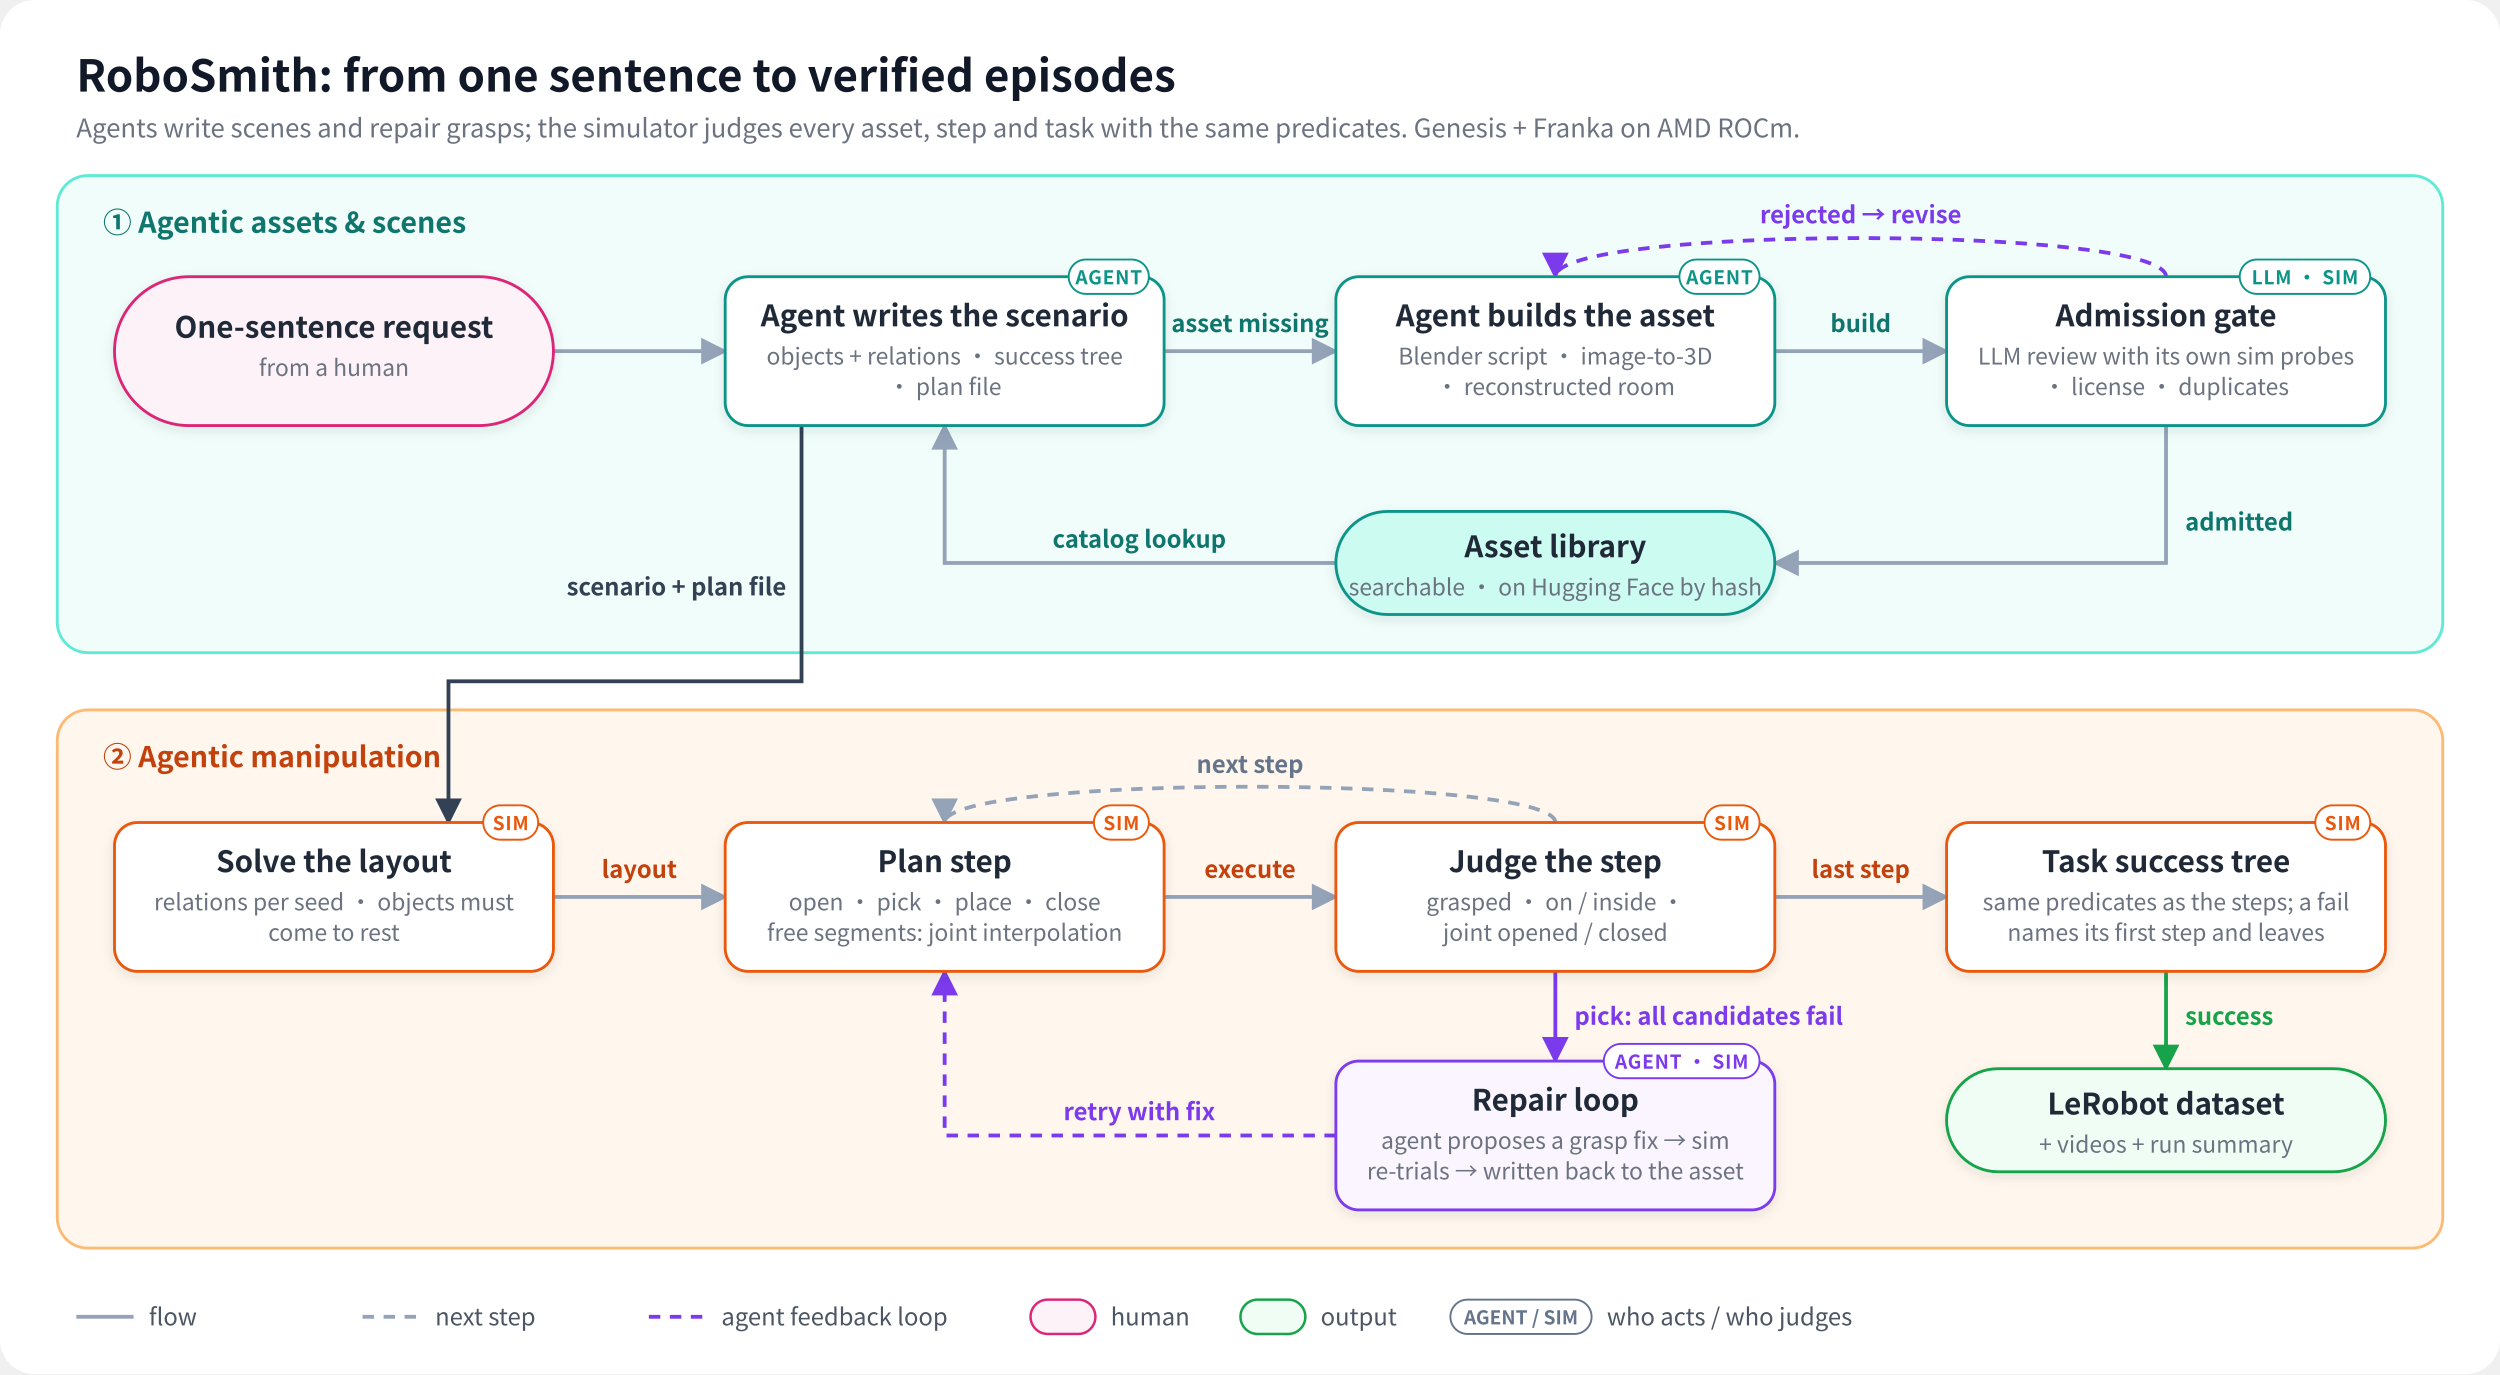
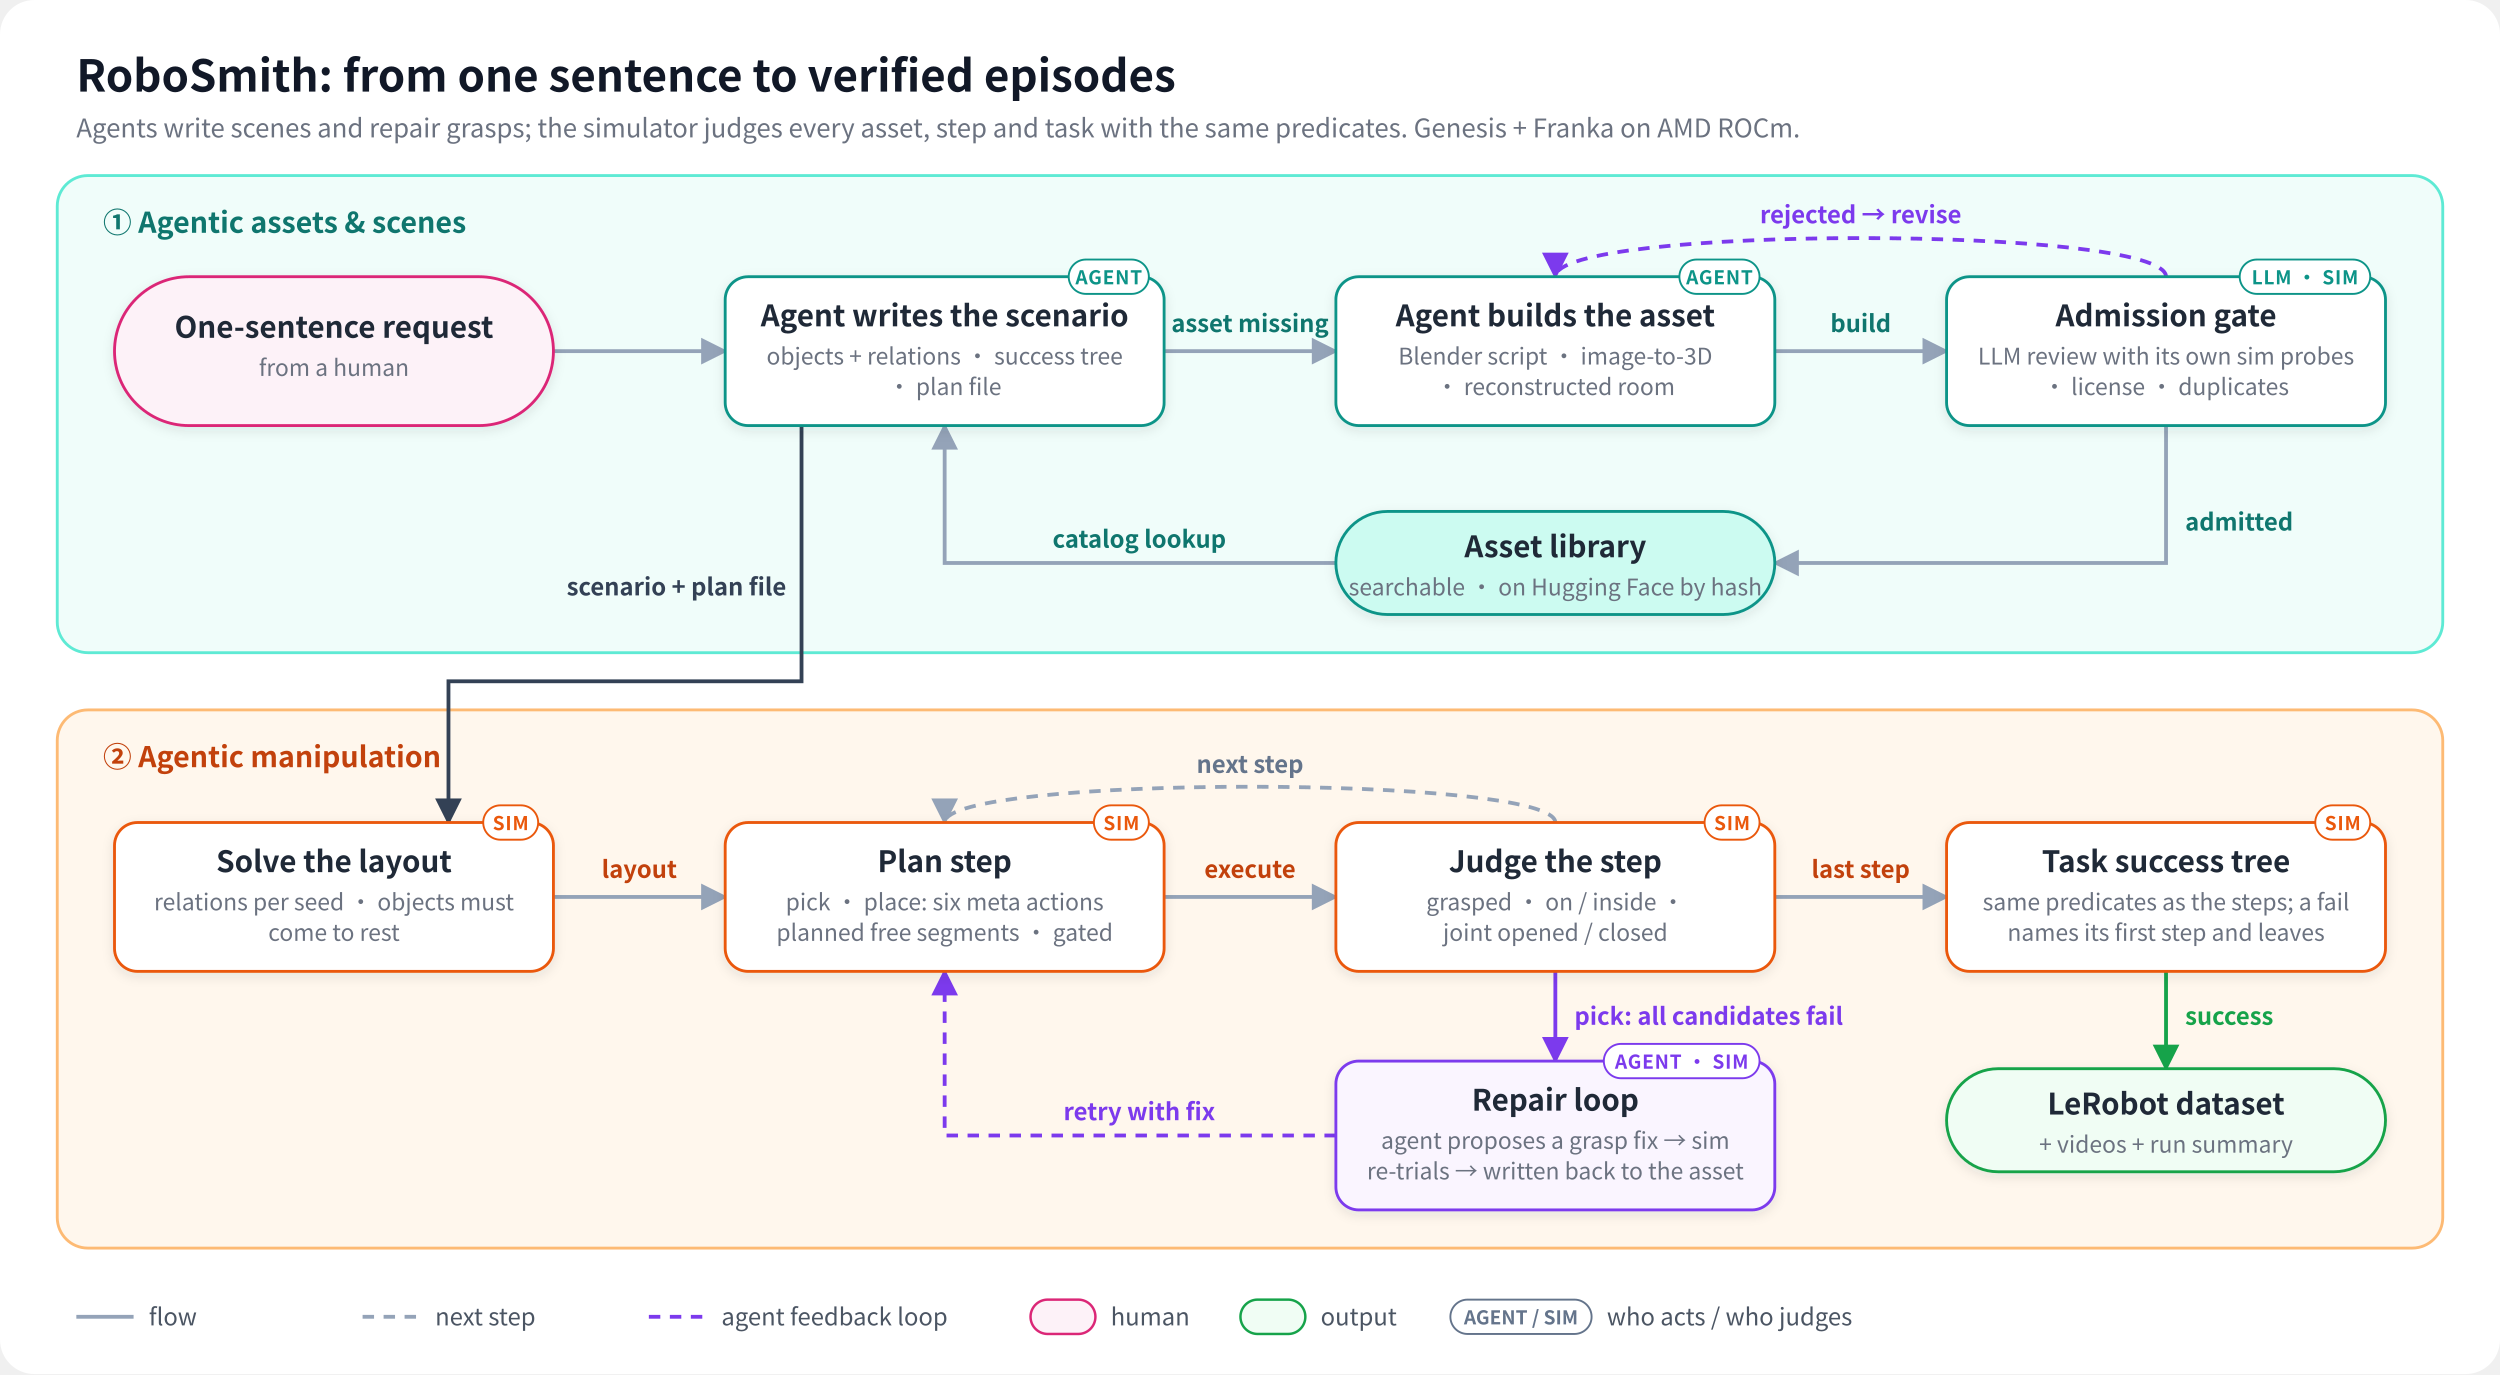
<svg xmlns="http://www.w3.org/2000/svg" width="1310" height="720" viewBox="0 0 1310 720" font-family="-apple-system, 'Segoe UI', 'PingFang SC', 'Hiragino Sans GB', 'Microsoft YaHei', 'Noto Sans CJK SC', sans-serif">
  <defs>
    <filter id="shadow" x="-10%" y="-20%" width="120%" height="150%">
      <feDropShadow dx="0" dy="2" stdDeviation="3" flood-color="#1f2937" flood-opacity="0.10" />
    </filter>
    <marker id="gray" viewBox="0 0 10 10" refX="9" refY="5" markerWidth="7" markerHeight="7" orient="auto-start-reverse">
      <path d="M0,0 L10,5 L0,10 z" fill="#94a3b8" />
    </marker>
    <marker id="loop" viewBox="0 0 10 10" refX="9" refY="5" markerWidth="7" markerHeight="7" orient="auto-start-reverse">
      <path d="M0,0 L10,5 L0,10 z" fill="#7c3aed" />
    </marker>
    <marker id="hand" viewBox="0 0 10 10" refX="9" refY="5" markerWidth="7" markerHeight="7" orient="auto-start-reverse">
      <path d="M0,0 L10,5 L0,10 z" fill="#334155" />
    </marker>
    <marker id="out" viewBox="0 0 10 10" refX="9" refY="5" markerWidth="7" markerHeight="7" orient="auto-start-reverse">
      <path d="M0,0 L10,5 L0,10 z" fill="#16a34a" />
    </marker>
  </defs>
  <rect width="1310" height="720" rx="18" fill="#ffffff" />
  <text x="40" y="48" font-size="23" font-weight="700" fill="#111827">RoboSmith: from one sentence to verified episodes</text>
  <text x="40" y="72" font-size="13.5" fill="#6b7280">Agents write scenes and repair grasps; the simulator judges every asset, step and task with the same predicates. Genesis + Franka on AMD ROCm.</text>
  <rect x="30" y="92" width="1250" height="250" rx="16" fill="#f0fdfa" stroke="#5eead4" stroke-width="1.5" />
  <text x="54" y="122" font-size="15" font-weight="700" fill="#0f766e">① Agentic assets &amp; scenes</text>
  <rect x="30" y="372" width="1250" height="282" rx="16" fill="#fff7ed" stroke="#fdba74" stroke-width="1.5" />
  <text x="54" y="402" font-size="15" font-weight="700" fill="#c2410c">② Agentic manipulation</text>
  <path d="M290,184 L380,184" fill="none" stroke="#94a3b8" stroke-width="2" marker-end="url(#gray)" />
  <path d="M610,184 L700,184" fill="none" stroke="#94a3b8" stroke-width="2" marker-end="url(#gray)" />
  <text x="655" y="174" text-anchor="middle" font-size="12.5" font-weight="600" fill="#0f766e">asset missing</text>
  <path d="M930,184 L1020,184" fill="none" stroke="#94a3b8" stroke-width="2" marker-end="url(#gray)" />
  <text x="975" y="174" text-anchor="middle" font-size="12.5" font-weight="600" fill="#0f766e">build</text>
  <path d="M1135,145 C1135,118 815,118 815,145" fill="none" stroke="#7c3aed" stroke-width="2" stroke-dasharray="6 5" marker-end="url(#loop)" />
  <text x="975" y="117" text-anchor="middle" font-size="12.5" font-weight="600" fill="#7c3aed">rejected → revise</text>
  <path d="M1135,223 L1135,295 L930,295" fill="none" stroke="#94a3b8" stroke-width="2" marker-end="url(#gray)" />
  <text x="1145" y="278" text-anchor="start" font-size="12.5" font-weight="600" fill="#0f766e">admitted</text>
  <path d="M700,295 L495,295 L495,223" fill="none" stroke="#94a3b8" stroke-width="2" marker-end="url(#gray)" />
  <text x="597" y="287" text-anchor="middle" font-size="12.5" font-weight="600" fill="#0f766e">catalog lookup</text>
  <path d="M420,223 L420,357 L235,357 L235,431" fill="none" stroke="#334155" stroke-width="2" marker-end="url(#hand)" />
  <text x="412" y="312" text-anchor="end" font-size="12.5" font-weight="600" fill="#334155">scenario + plan file</text>
  <path d="M290,470 L380,470" fill="none" stroke="#94a3b8" stroke-width="2" marker-end="url(#gray)" />
  <text x="335" y="460" text-anchor="middle" font-size="12.5" font-weight="600" fill="#c2410c">layout</text>
  <path d="M610,470 L700,470" fill="none" stroke="#94a3b8" stroke-width="2" marker-end="url(#gray)" />
  <text x="655" y="460" text-anchor="middle" font-size="12.5" font-weight="600" fill="#c2410c">execute</text>
  <path d="M930,470 L1020,470" fill="none" stroke="#94a3b8" stroke-width="2" marker-end="url(#gray)" />
  <text x="975" y="460" text-anchor="middle" font-size="12.5" font-weight="600" fill="#c2410c">last step</text>
  <path d="M815,431 C815,406 495,406 495,431" fill="none" stroke="#94a3b8" stroke-width="2" stroke-dasharray="6 5" marker-end="url(#gray)" />
  <text x="655" y="405" text-anchor="middle" font-size="12.5" font-weight="600" fill="#64748b">next step</text>
  <path d="M815,509 L815,556" fill="none" stroke="#7c3aed" stroke-width="2" marker-end="url(#loop)" />
  <text x="825" y="537" text-anchor="start" font-size="12.5" font-weight="600" fill="#7c3aed">pick: all candidates fail</text>
  <path d="M700,595 L495,595 L495,509" fill="none" stroke="#7c3aed" stroke-width="2" stroke-dasharray="6 5" marker-end="url(#loop)" />
  <text x="597" y="587" text-anchor="middle" font-size="12.5" font-weight="600" fill="#7c3aed">retry with fix</text>
  <path d="M1135,509 L1135,560" fill="none" stroke="#16a34a" stroke-width="2" marker-end="url(#out)" />
  <text x="1145" y="537" text-anchor="start" font-size="12.5" font-weight="600" fill="#16a34a">success</text>
  <rect x="60" y="145" width="230" height="78" rx="39" fill="#fdf2f8" stroke="#db2777" stroke-width="1.5" filter="url(#shadow)" />
  <text x="175" y="177" text-anchor="middle" font-size="15.5" font-weight="600" fill="#1f2937">One-sentence request</text>
  <text x="175" y="197" text-anchor="middle" font-size="12" fill="#6b7280">from a human</text>
  <rect x="380" y="145" width="230" height="78" rx="12" fill="#fff" stroke="#0d9488" stroke-width="1.5" filter="url(#shadow)" />
  <text x="495" y="171" text-anchor="middle" font-size="15.5" font-weight="600" fill="#1f2937">Agent writes the scenario</text>
  <text x="495" y="191" text-anchor="middle" font-size="12" fill="#6b7280">objects + relations · success tree</text>
  <text x="495" y="207" text-anchor="middle" font-size="12" fill="#6b7280">· plan file</text>
  <rect x="560.0" y="136" width="42.0" height="18" rx="9" fill="#fff" stroke="#0d9488" stroke-width="1" />
  <text x="581.0" y="149" text-anchor="middle" font-size="10" font-weight="700" fill="#0d9488" letter-spacing=".4">AGENT</text>
  <rect x="700" y="145" width="230" height="78" rx="12" fill="#fff" stroke="#0d9488" stroke-width="1.5" filter="url(#shadow)" />
  <text x="815" y="171" text-anchor="middle" font-size="15.5" font-weight="600" fill="#1f2937">Agent builds the asset</text>
  <text x="815" y="191" text-anchor="middle" font-size="12" fill="#6b7280">Blender script · image-to-3D</text>
  <text x="815" y="207" text-anchor="middle" font-size="12" fill="#6b7280">· reconstructed room</text>
  <rect x="880.0" y="136" width="42.0" height="18" rx="9" fill="#fff" stroke="#0d9488" stroke-width="1" />
  <text x="901.0" y="149" text-anchor="middle" font-size="10" font-weight="700" fill="#0d9488" letter-spacing=".4">AGENT</text>
  <rect x="1020" y="145" width="230" height="78" rx="12" fill="#fff" stroke="#0d9488" stroke-width="1.5" filter="url(#shadow)" />
  <text x="1135" y="171" text-anchor="middle" font-size="15.5" font-weight="600" fill="#1f2937">Admission gate</text>
  <text x="1135" y="191" text-anchor="middle" font-size="12" fill="#6b7280">LLM review with its own sim probes</text>
  <text x="1135" y="207" text-anchor="middle" font-size="12" fill="#6b7280">· license · duplicates</text>
  <rect x="1173.6" y="136" width="68.4" height="18" rx="9" fill="#fff" stroke="#0d9488" stroke-width="1" />
  <text x="1207.8" y="149" text-anchor="middle" font-size="10" font-weight="700" fill="#0d9488" letter-spacing=".4">LLM · SIM</text>
  <rect x="700" y="268" width="230" height="54" rx="27" fill="#ccfbf1" stroke="#0d9488" stroke-width="1.5" filter="url(#shadow)" />
  <text x="815" y="292" text-anchor="middle" font-size="15.5" font-weight="600" fill="#1f2937">Asset library</text>
  <text x="815" y="312" text-anchor="middle" font-size="12" fill="#6b7280">searchable · on Hugging Face by hash</text>
  <rect x="60" y="431" width="230" height="78" rx="12" fill="#fff" stroke="#ea580c" stroke-width="1.5" filter="url(#shadow)" />
  <text x="175" y="457" text-anchor="middle" font-size="15.5" font-weight="600" fill="#1f2937">Solve the layout</text>
  <text x="175" y="477" text-anchor="middle" font-size="12" fill="#6b7280">relations per seed · objects must</text>
  <text x="175" y="493" text-anchor="middle" font-size="12" fill="#6b7280">come to rest</text>
  <rect x="253.2" y="422" width="28.8" height="18" rx="9" fill="#fff" stroke="#ea580c" stroke-width="1" />
  <text x="267.6" y="435" text-anchor="middle" font-size="10" font-weight="700" fill="#ea580c" letter-spacing=".4">SIM</text>
  <rect x="380" y="431" width="230" height="78" rx="12" fill="#fff" stroke="#ea580c" stroke-width="1.5" filter="url(#shadow)" />
  <text x="495" y="457" text-anchor="middle" font-size="15.5" font-weight="600" fill="#1f2937">Plan step</text>
-   <text x="495" y="477" text-anchor="middle" font-size="12" fill="#6b7280">open · pick · place · close</text>
-   <text x="495" y="493" text-anchor="middle" font-size="12" fill="#6b7280">free segments: joint interpolation</text>
+   <text x="495" y="477" text-anchor="middle" font-size="12" fill="#6b7280">pick · place: six meta actions</text>
+   <text x="495" y="493" text-anchor="middle" font-size="12" fill="#6b7280">planned free segments · gated</text>
  <rect x="573.2" y="422" width="28.8" height="18" rx="9" fill="#fff" stroke="#ea580c" stroke-width="1" />
  <text x="587.6" y="435" text-anchor="middle" font-size="10" font-weight="700" fill="#ea580c" letter-spacing=".4">SIM</text>
  <rect x="700" y="431" width="230" height="78" rx="12" fill="#fff" stroke="#ea580c" stroke-width="1.5" filter="url(#shadow)" />
  <text x="815" y="457" text-anchor="middle" font-size="15.5" font-weight="600" fill="#1f2937">Judge the step</text>
  <text x="815" y="477" text-anchor="middle" font-size="12" fill="#6b7280">grasped · on / inside ·</text>
  <text x="815" y="493" text-anchor="middle" font-size="12" fill="#6b7280">joint opened / closed</text>
  <rect x="893.2" y="422" width="28.8" height="18" rx="9" fill="#fff" stroke="#ea580c" stroke-width="1" />
  <text x="907.6" y="435" text-anchor="middle" font-size="10" font-weight="700" fill="#ea580c" letter-spacing=".4">SIM</text>
  <rect x="1020" y="431" width="230" height="78" rx="12" fill="#fff" stroke="#ea580c" stroke-width="1.5" filter="url(#shadow)" />
  <text x="1135" y="457" text-anchor="middle" font-size="15.5" font-weight="600" fill="#1f2937">Task success tree</text>
  <text x="1135" y="477" text-anchor="middle" font-size="12" fill="#6b7280">same predicates as the steps; a fail</text>
  <text x="1135" y="493" text-anchor="middle" font-size="12" fill="#6b7280">names its first step and leaves</text>
  <rect x="1213.2" y="422" width="28.8" height="18" rx="9" fill="#fff" stroke="#ea580c" stroke-width="1" />
  <text x="1227.6" y="435" text-anchor="middle" font-size="10" font-weight="700" fill="#ea580c" letter-spacing=".4">SIM</text>
  <rect x="700" y="556" width="230" height="78" rx="12" fill="#faf5ff" stroke="#7c3aed" stroke-width="1.5" filter="url(#shadow)" />
  <text x="815" y="582" text-anchor="middle" font-size="15.5" font-weight="600" fill="#1f2937">Repair loop</text>
  <text x="815" y="602" text-anchor="middle" font-size="12" fill="#6b7280">agent proposes a grasp fix → sim</text>
  <text x="815" y="618" text-anchor="middle" font-size="12" fill="#6b7280">re-trials → written back to the asset</text>
  <rect x="840.4" y="547" width="81.6" height="18" rx="9" fill="#fff" stroke="#7c3aed" stroke-width="1" />
  <text x="881.2" y="560" text-anchor="middle" font-size="10" font-weight="700" fill="#7c3aed" letter-spacing=".4">AGENT · SIM</text>
  <rect x="1020" y="560" width="230" height="54" rx="27" fill="#f0fdf4" stroke="#16a34a" stroke-width="1.5" filter="url(#shadow)" />
  <text x="1135" y="584" text-anchor="middle" font-size="15.5" font-weight="600" fill="#1f2937">LeRobot dataset</text>
  <text x="1135" y="604" text-anchor="middle" font-size="12" fill="#6b7280">+ videos + run summary</text>
  <line x1="40" y1="690" x2="70" y2="690" stroke="#94a3b8" stroke-width="2" />
  <line x1="190" y1="690" x2="220" y2="690" stroke="#94a3b8" stroke-width="2" stroke-dasharray="6 5" />
  <line x1="340" y1="690" x2="370" y2="690" stroke="#7c3aed" stroke-width="2" stroke-dasharray="6 5" />
  <rect x="540" y="681" width="34" height="18" rx="9" fill="#fdf2f8" stroke="#db2777" stroke-width="1.3" />
  <rect x="650" y="681" width="34" height="18" rx="9" fill="#f0fdf4" stroke="#16a34a" stroke-width="1.3" />
  <rect x="760" y="681" width="74" height="18" rx="9" fill="#fff" stroke="#64748b" stroke-width="1" />
  <text x="797" y="694" text-anchor="middle" font-size="10" font-weight="700" fill="#64748b">AGENT / SIM</text>
  <text x="78" y="694.5" font-size="12.5" fill="#4b5563">flow</text>
  <text x="228" y="694.5" font-size="12.5" fill="#4b5563">next step</text>
  <text x="378" y="694.5" font-size="12.5" fill="#4b5563">agent feedback loop</text>
  <text x="582" y="694.5" font-size="12.5" fill="#4b5563">human</text>
  <text x="692" y="694.5" font-size="12.5" fill="#4b5563">output</text>
  <text x="842" y="694.5" font-size="12.5" fill="#4b5563">who acts / who judges</text>
</svg>
